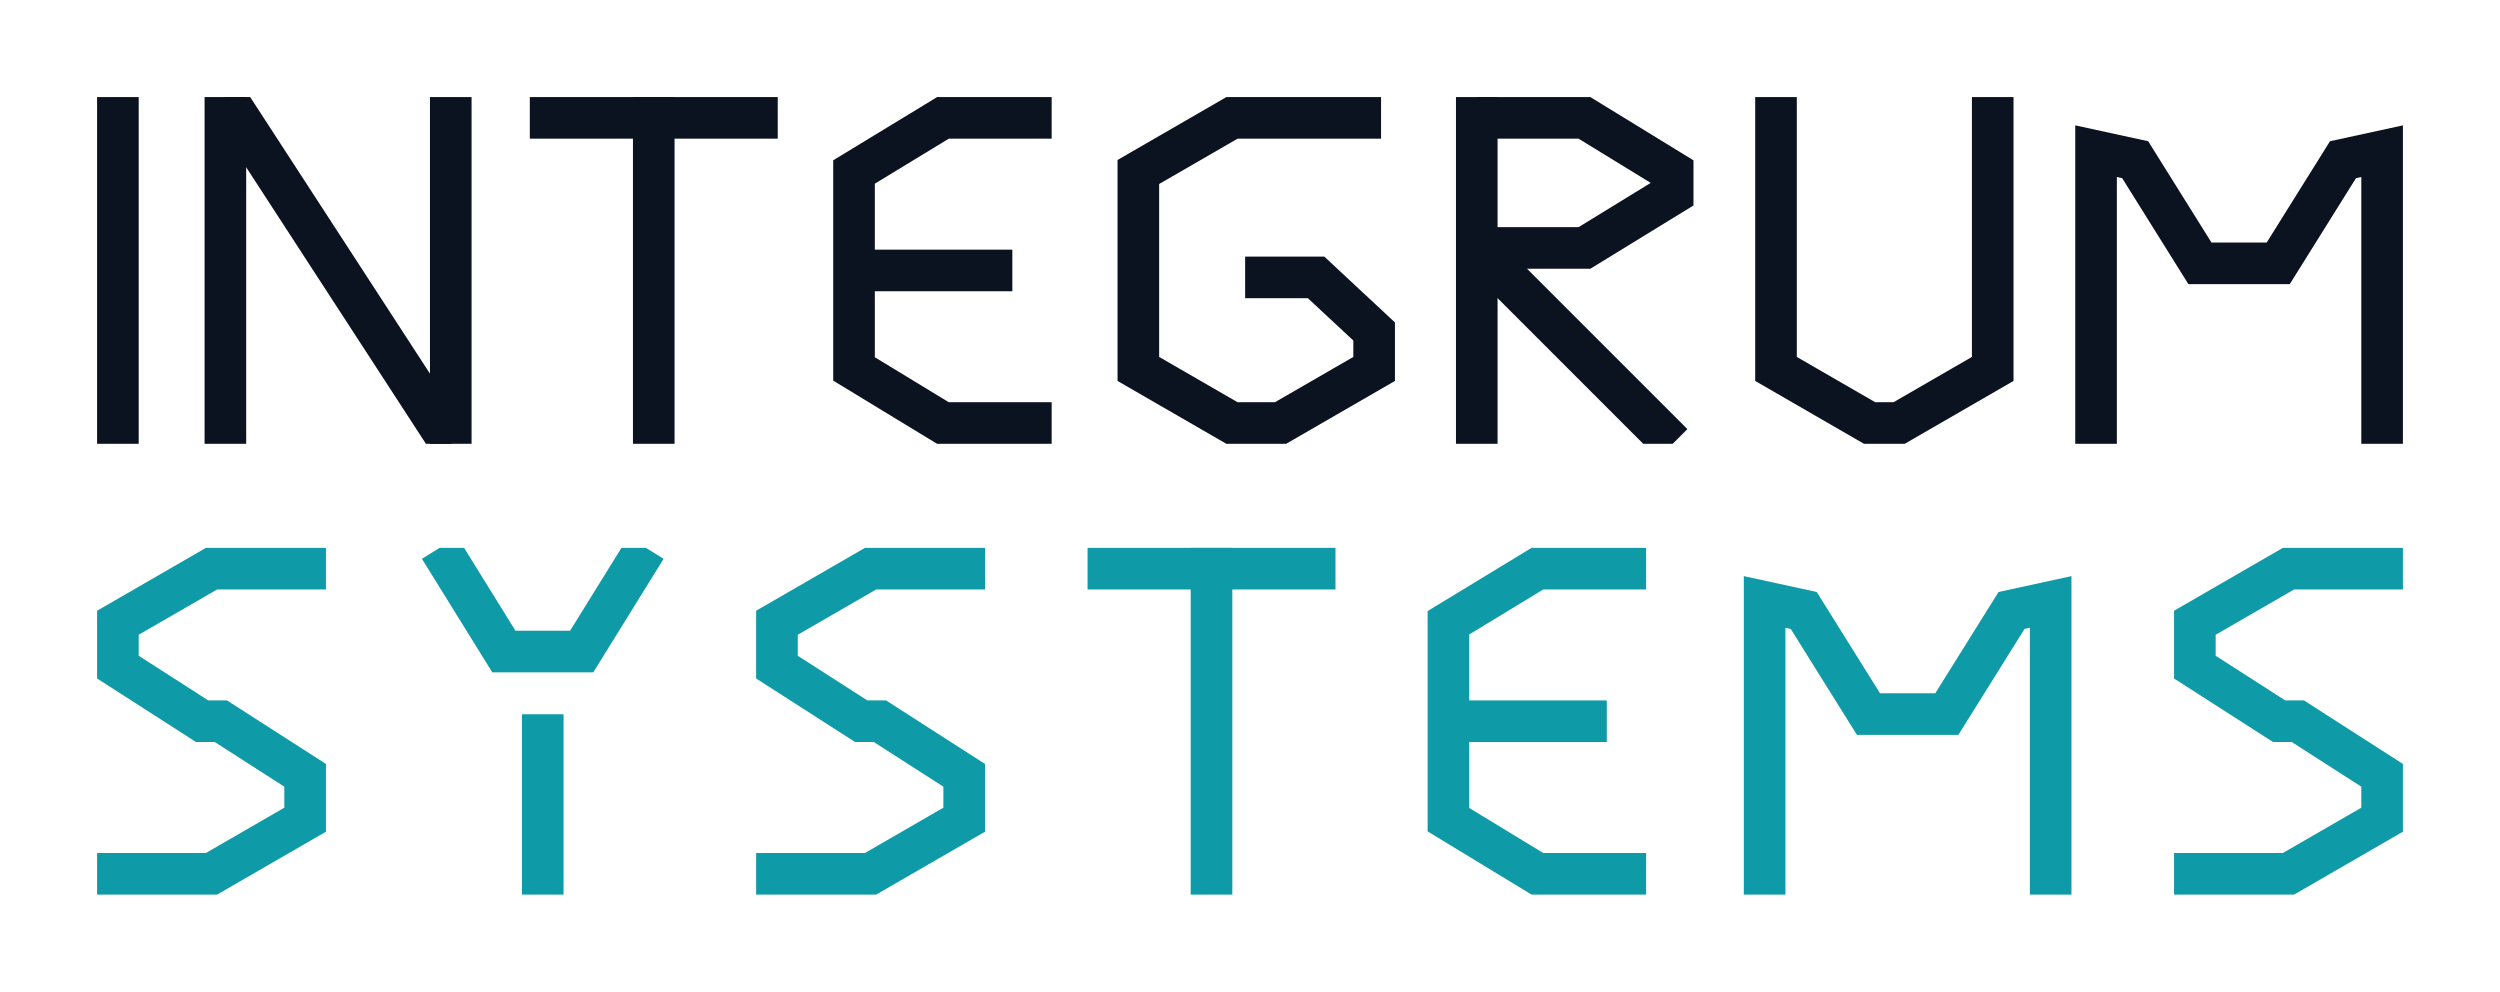
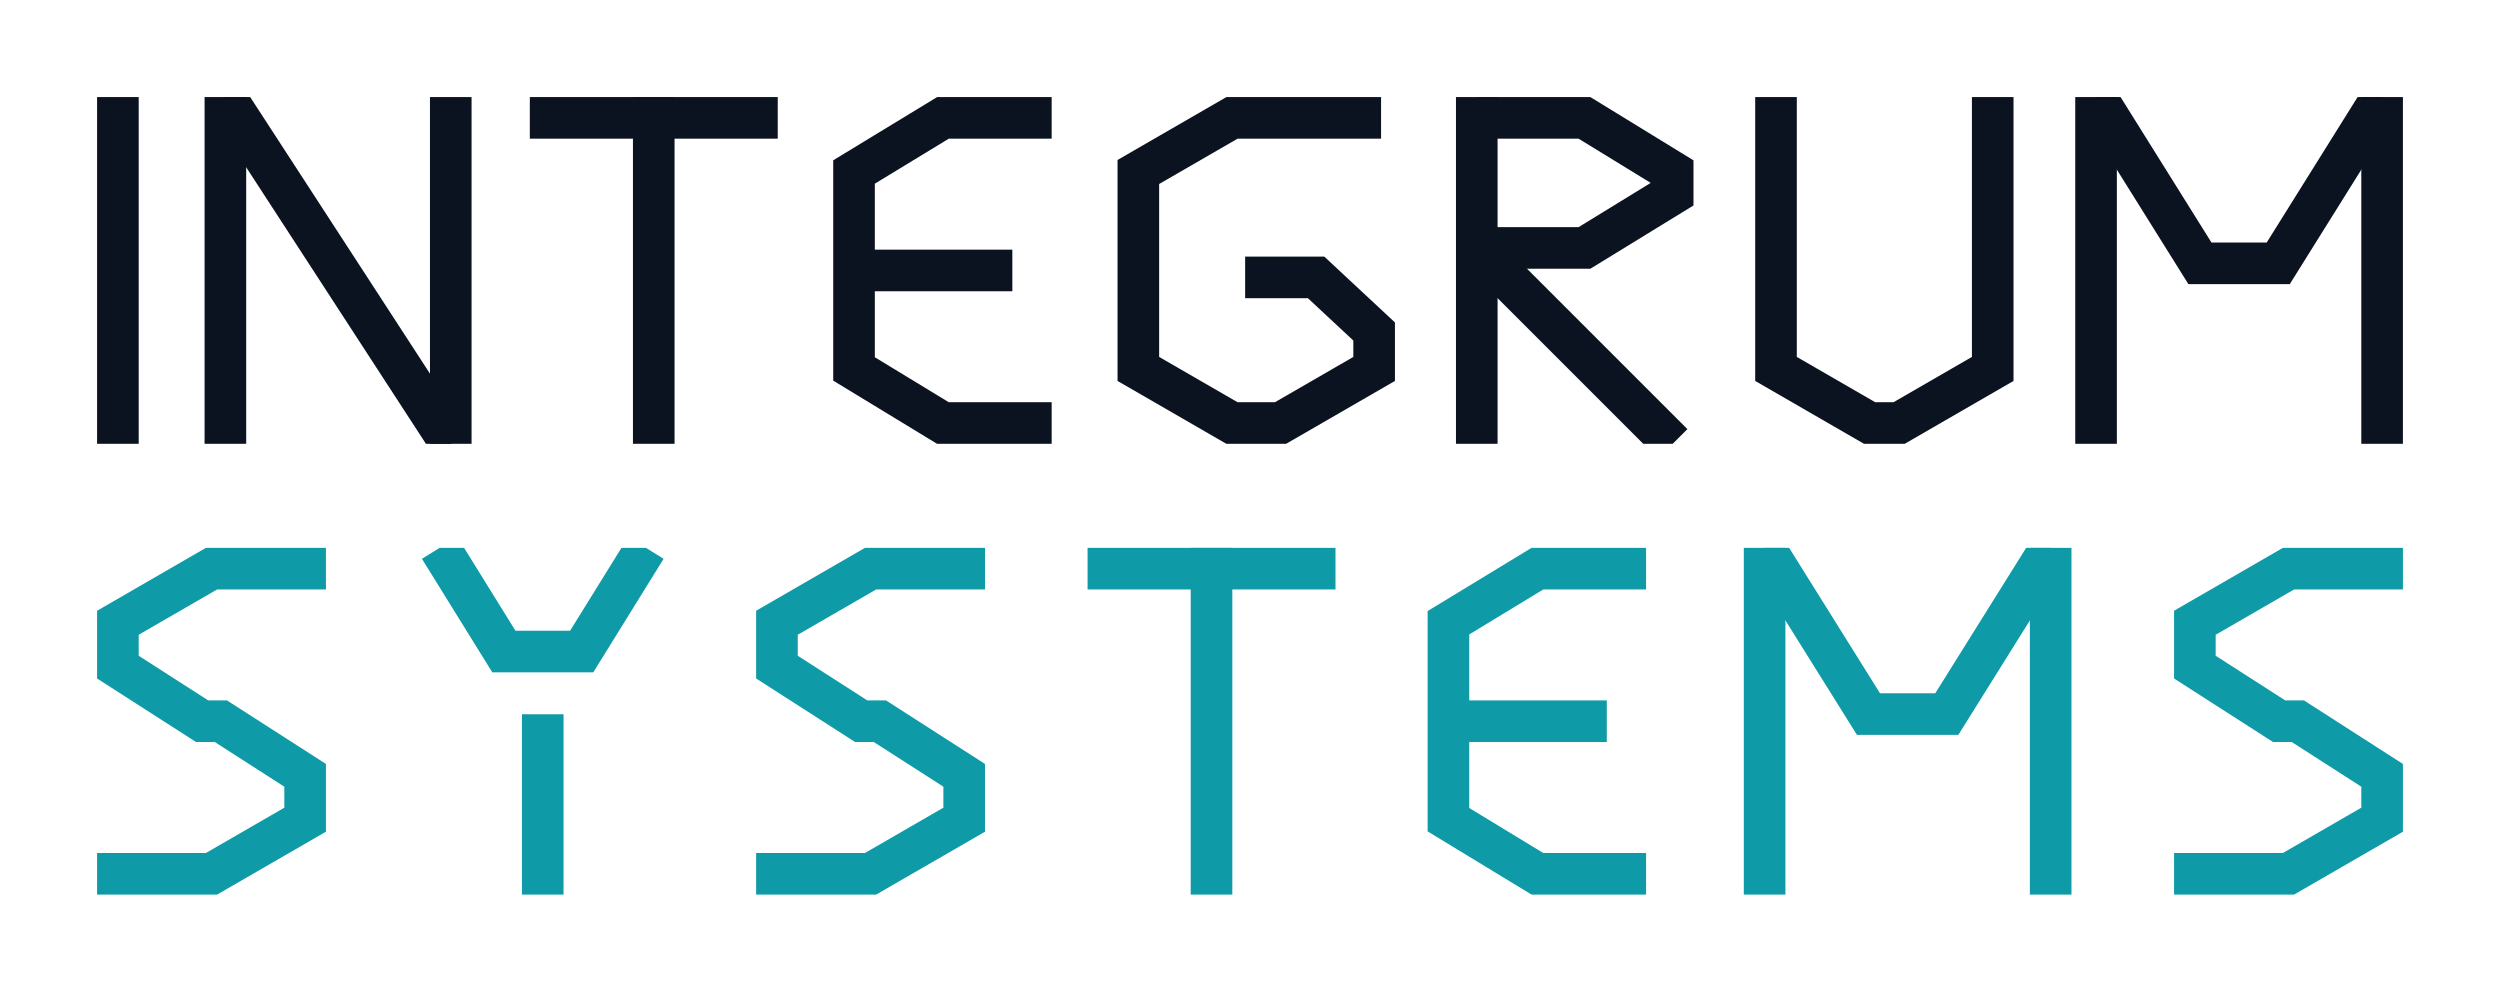
<svg xmlns="http://www.w3.org/2000/svg" width="5047" height="2002" viewBox="0 0 5047 2002" role="img" aria-label="Integrum Systems">
  <defs>
    <clipPath id="c1">
      <rect x="0.0" y="196.0" width="100000.0" height="700.0" />
    </clipPath>
    <clipPath id="c2">
      <rect x="0.0" y="1106.0" width="100000.0" height="700.0" />
    </clipPath>
  </defs>
  <g clip-path="url(#c1)" fill="none" stroke="#0B1220" stroke-width="84.0" stroke-linecap="butt" stroke-linejoin="miter" stroke-miterlimit="12">
    <polyline points="238.0,196.0 238.0,896.0" />
    <polyline points="455.0,196.0 455.0,896.0" />
    <polyline points="910.0,196.0 910.0,896.0" />
    <polyline points="455.0,196.0 910.0,896.0" />
    <polyline points="1069.6,238.0 1570.1,238.0" />
    <polyline points="1319.8,196.0 1319.8,896.0" />
    <polyline points="2123.1,238.0 1903.6,238.0 1724.1,347.2 1724.1,744.8 1903.6,854.0 2123.1,854.0" />
    <polyline points="1724.1,546.0 2043.7,546.0" />
    <polyline points="2788.1,238.0 2487.1,238.0 2298.1,347.2 2298.1,744.8 2487.1,854.0 2585.1,854.0 2774.1,744.8 2774.1,669.2 2656.9,560.0 2513.7,560.0" />
    <polyline points="2981.3,196.0 2981.3,896.0" />
    <polyline points="2981.3,238.0 3198.8,238.0 3376.8,347.2 3376.8,391.3 3198.8,500.5 2981.3,500.5" />
    <polyline points="2981.3,500.5 3376.8,896.0" />
    <polyline points="3585.4,196.0 3585.4,744.8 3774.4,854.0 3833.9,854.0 4022.9,744.8 4022.9,196.0" />
-     <polyline points="4231.5,896.0 4231.5,305.2 4310.5,322.4 4441.2,531.6 4599.3,531.6 4730.0,322.4 4809.0,305.2 4809.0,896.0" />
+     <polyline points="4231.5,196.0 4231.5,896.0" />
+     <polyline points="4809.0,196.0 4809.0,896.0" />
+     <polyline points="4231.5,196.0 4441.2,531.6 4599.3,531.6 4809.0,196.0" />
  </g>
  <g clip-path="url(#c2)" fill="none" stroke="#0E9AA7" stroke-width="84.0" stroke-linecap="butt" stroke-linejoin="miter" stroke-miterlimit="12">
    <polyline points="658.0,1148.0 427.0,1148.0 238.0,1257.2 238.0,1346.8 408.1,1456.0 445.9,1456.0 616.0,1565.2 616.0,1654.8 427.0,1764.0 196.0,1764.0" />
    <polyline points="887.5,1106.0 1017.2,1315.3 1174.3,1315.3 1304.0,1106.0" />
    <polyline points="1095.7,1442.0 1095.7,1806.0" />
    <polyline points="1988.5,1148.0 1757.5,1148.0 1568.5,1257.2 1568.5,1346.8 1738.6,1456.0 1776.4,1456.0 1946.5,1565.2 1946.5,1654.8 1757.5,1764.0 1526.5,1764.0" />
    <polyline points="2195.6,1148.0 2696.1,1148.0" />
    <polyline points="2445.8,1106.0 2445.8,1806.0" />
    <polyline points="3323.1,1148.0 3103.7,1148.0 2924.1,1257.2 2924.1,1654.8 3103.7,1764.0 3323.1,1764.0" />
    <polyline points="2924.1,1456.0 3243.8,1456.0" />
-     <polyline points="3562.4,1806.0 3562.4,1215.2 3641.4,1232.4 3772.1,1441.6 3930.2,1441.6 4060.9,1232.4 4139.9,1215.2 4139.9,1806.0" />
+     <polyline points="3562.4,1106.0 3562.4,1806.0" />
+     <polyline points="4139.9,1106.0 4139.9,1806.0" />
+     <polyline points="3562.4,1106.0 3772.1,1441.6 3930.2,1441.6 4139.9,1106.0" />
    <polyline points="4851.0,1148.0 4620.0,1148.0 4431.0,1257.2 4431.0,1346.8 4601.1,1456.0 4638.9,1456.0 4809.0,1565.2 4809.0,1654.8 4620.0,1764.0 4389.0,1764.0" />
  </g>
</svg>
